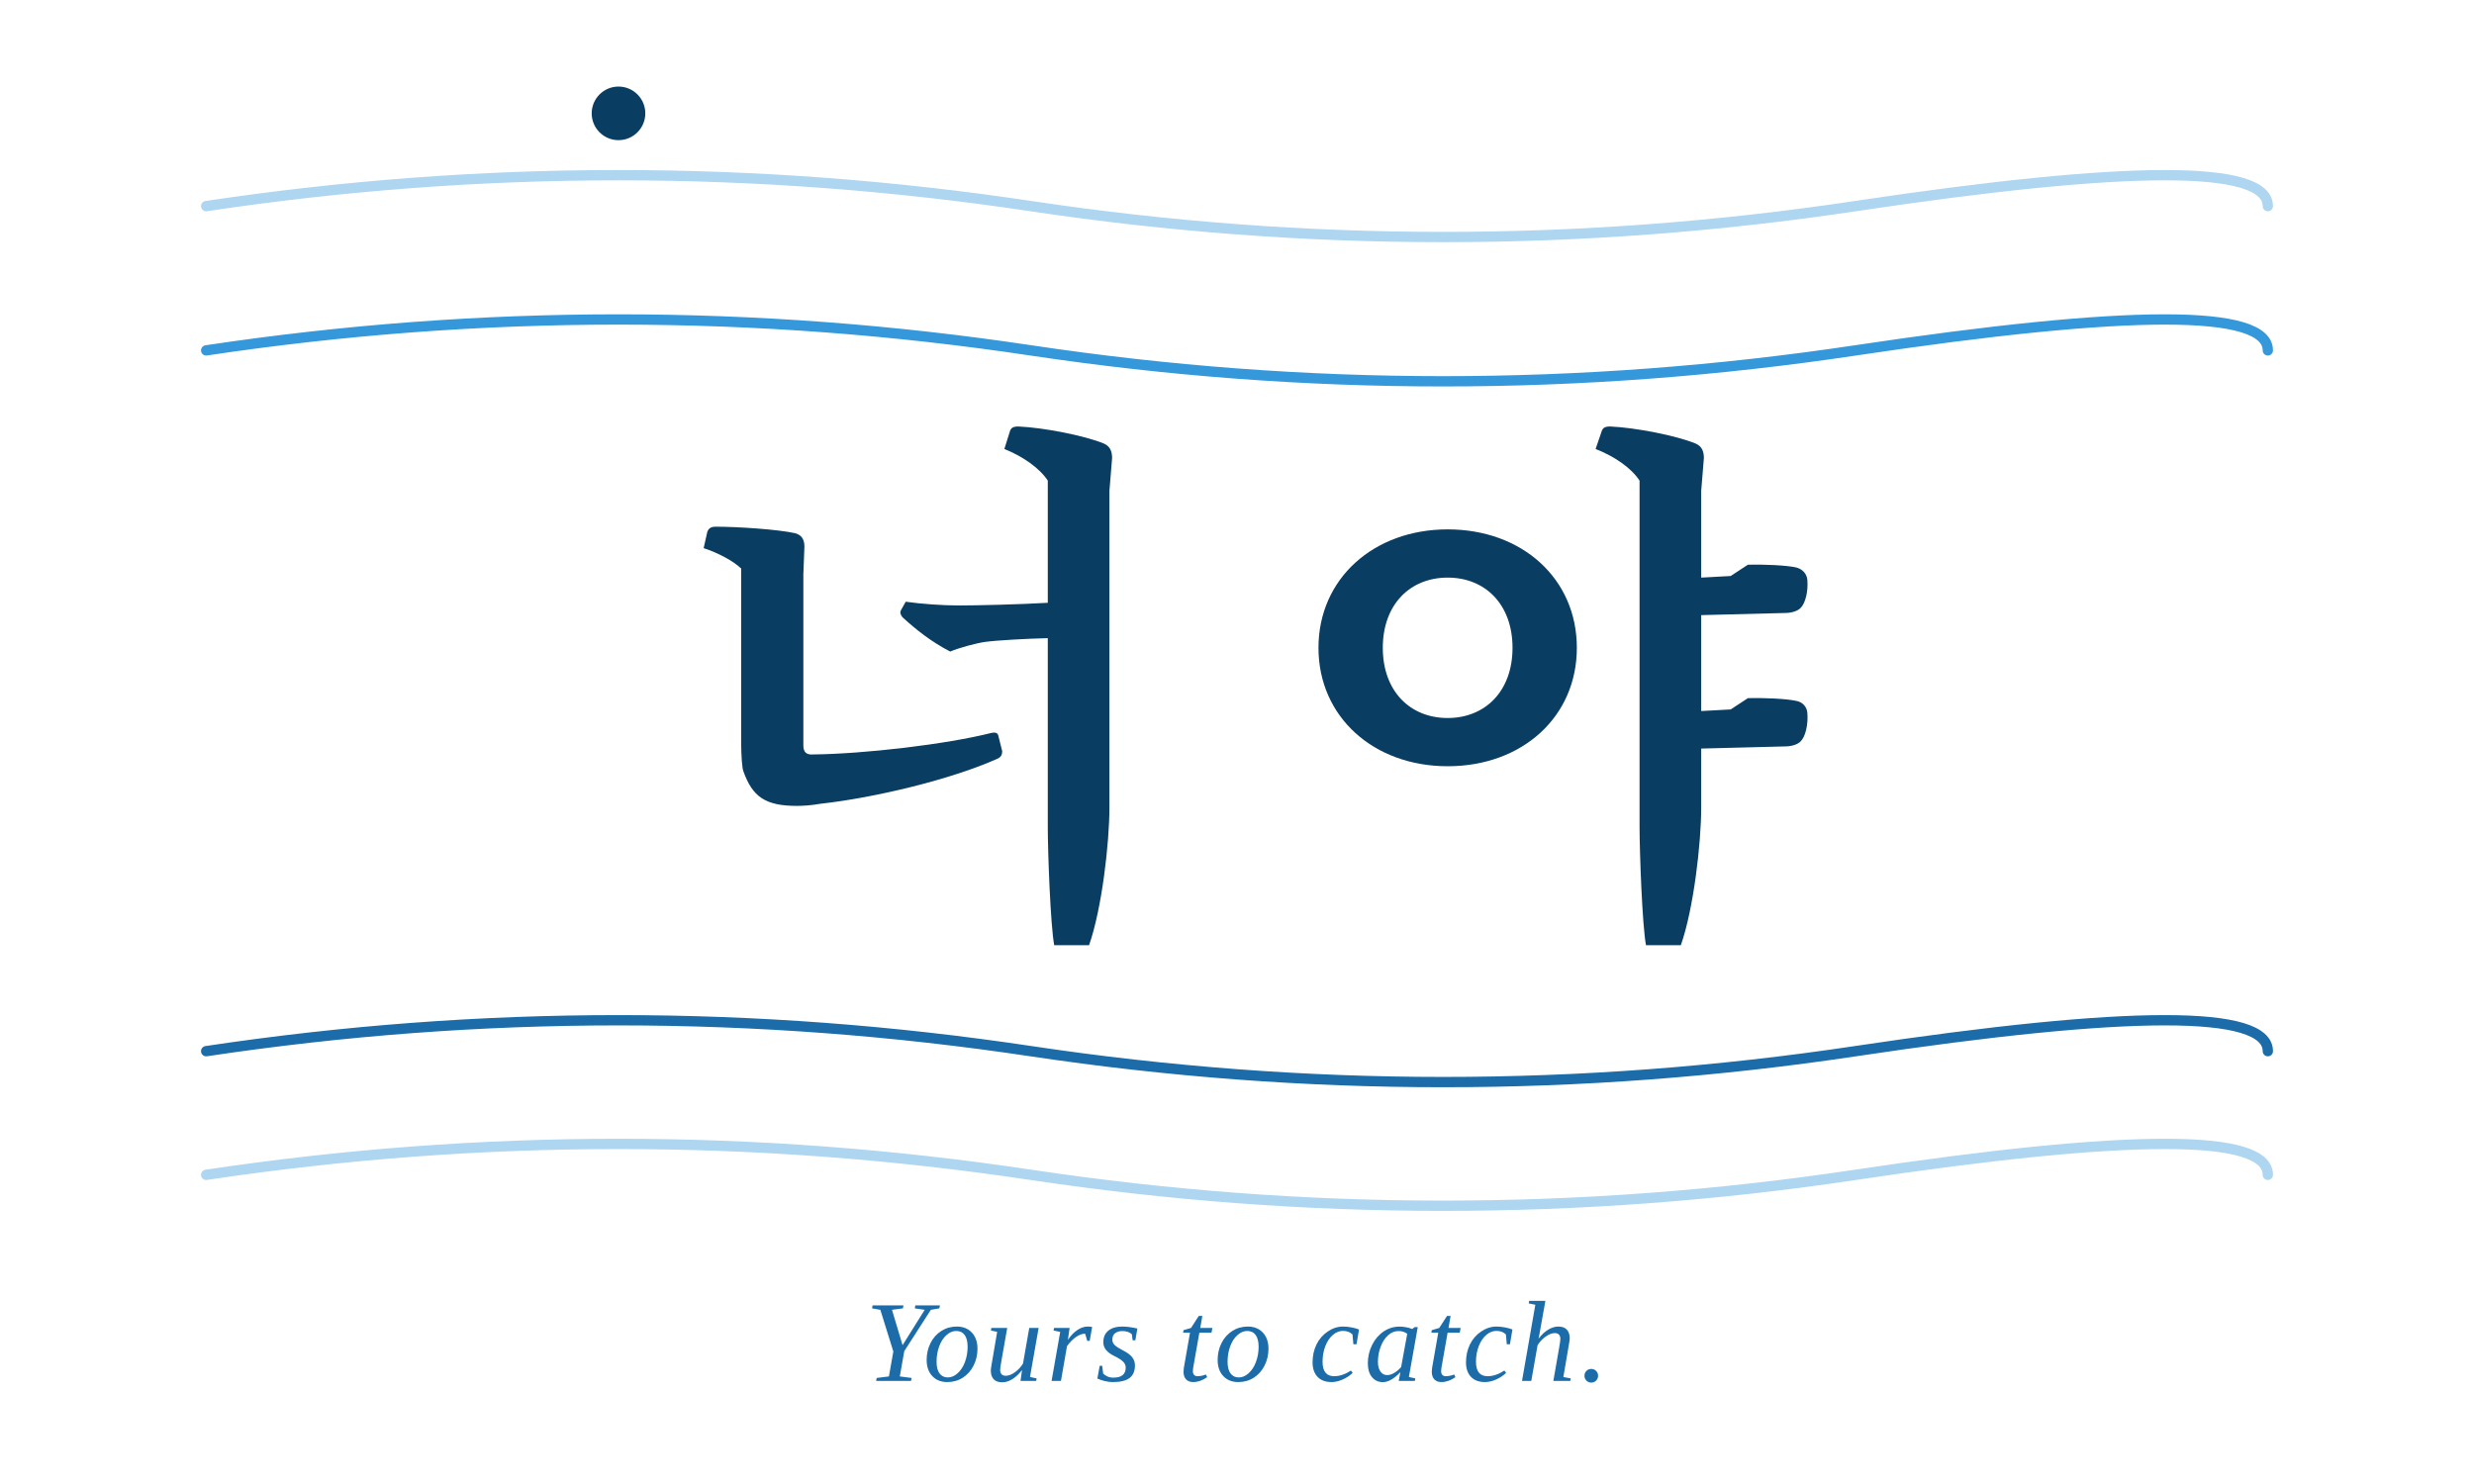
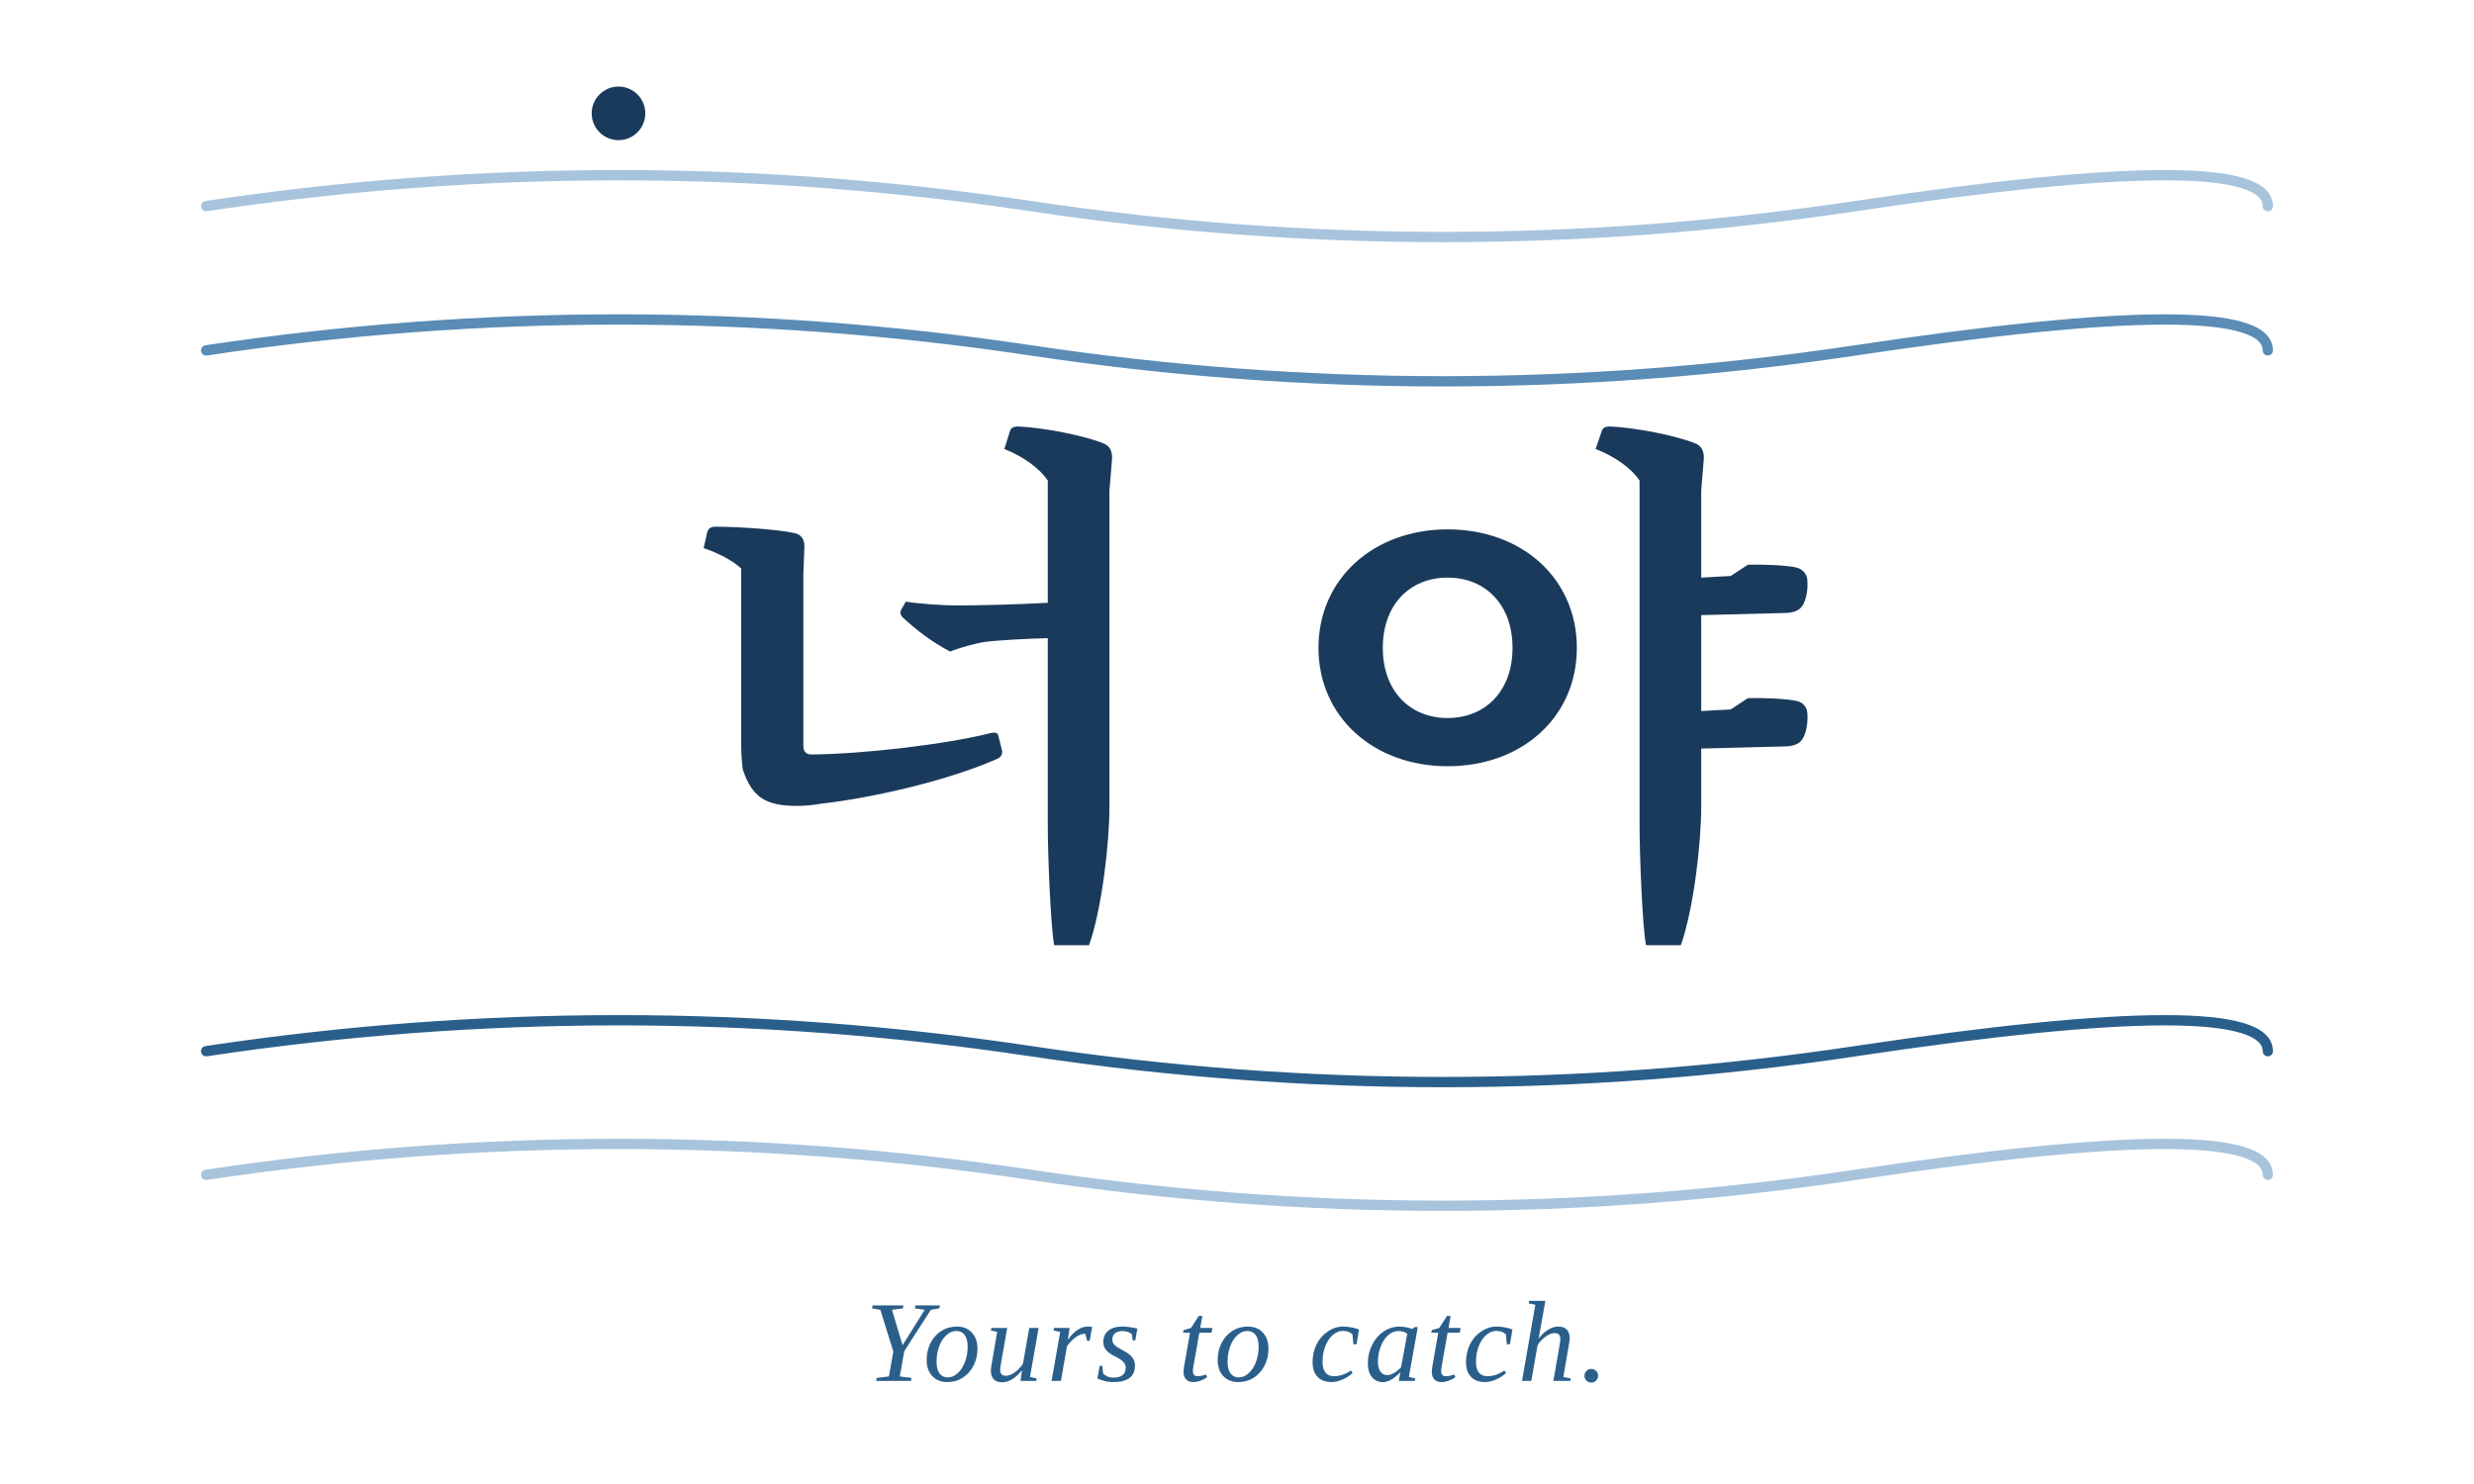
<svg xmlns="http://www.w3.org/2000/svg" viewBox="0 0 1200 720" preserveAspectRatio="xMidYMid meet" role="img" aria-label="너야 — Yours to catch.">
-   <circle cx="300" cy="55" r="13" fill="#0A3D62" />
-   <path d="M 100 100 Q 300 70, 500 100 T 900 100 T 1100 100" fill="none" stroke="#AED6F1" stroke-width="5" stroke-linecap="round" />
-   <path d="M 100 170 Q 300 140, 500 170 T 900 170 T 1100 170" fill="none" stroke="#3498DB" stroke-width="5" stroke-linecap="round" />
-   <g fill="#0A3D62" fill-rule="nonzero">
+   <circle cx="300" cy="55" r="13" fill="#1A3A5C" />
+   <path d="M 100 100 Q 300 70, 500 100 T 900 100 T 1100 100" fill="none" stroke="#A8C4DD" stroke-width="5" stroke-linecap="round" />
+   <path d="M 100 170 Q 300 140, 500 170 T 900 170 T 1100 170" fill="none" stroke="#5A8CB5" stroke-width="5" stroke-linecap="round" />
+   <g fill="#1A3A5C" fill-rule="nonzero">
    <g transform="translate(322.84, 430) scale(0.26, -0.26)">
      <path d="M257 357V582L259 634C259 648 253 656 241 659C209 666 135 671 93 671C84 671 80 667 78 662L71 631C98 622 125 608 141 593V268C141 242 143 220 145 215C162 167 186 150 245 150C257 150 272 151 289 154C389 165 532 199 619 238C626 241 628 246 628 252L621 280C620 286 616 288 607 286C524 265 371 247 275 246C262 245 257 251 257 263ZM790 -110C814 -42 828 81 828 147V738L833 799C833 812 829 821 818 826C782 841 705 856 658 858C648 858 645 855 643 851L632 816C667 802 698 780 713 757V529C662 526 581 524 547 524C517 524 475 527 448 531L439 515C437 511 438 507 442 502C467 479 496 456 531 438C547 445 581 454 596 456C618 459 672 462 713 463V111C713 64 718 -73 725 -110Z" />
    </g>
    <g transform="translate(626.00, 430) scale(0.26, -0.26)">
      <path d="M534 445C534 574 432 666 293 666C155 666 52 574 52 445C52 316 155 224 293 224C432 224 534 316 534 445ZM414 445C414 364 363 314 293 314C223 314 172 364 172 445C172 526 223 576 293 576C363 576 414 526 414 445ZM923 261C933 261 946 264 952 271C960 279 966 301 964 324C963 335 955 344 943 346C925 350 882 352 853 351L821 330L766 327V506L923 510C933 510 946 513 952 520C960 528 966 550 964 572C963 583 955 592 943 595C925 599 882 601 853 600L821 579L766 576V738L771 799C771 812 767 821 756 826C720 841 643 856 596 858C586 858 583 855 581 851L569 816C605 802 636 780 651 757V111C651 64 656 -73 663 -110H728C752 -42 766 81 766 147V257Z" />
    </g>
  </g>
-   <path d="M 100 510 Q 300 480, 500 510 T 900 510 T 1100 510" fill="none" stroke="#1B6CA8" stroke-width="5" stroke-linecap="round" />
-   <path d="M 100 570 Q 300 540, 500 570 T 900 570 T 1100 570" fill="none" stroke="#AED6F1" stroke-width="5" stroke-linecap="round" />
-   <text x="600" y="670" text-anchor="middle" font-family="Georgia, 'Times New Roman', 'Noto Serif', 'DejaVu Serif', serif" font-size="56" font-style="italic" fill="#1B6CA8" letter-spacing="2">Yours to catch.</text>
+   <path d="M 100 510 Q 300 480, 500 510 T 900 510 T 1100 510" fill="none" stroke="#2B5F8B" stroke-width="5" stroke-linecap="round" />
+   <path d="M 100 570 Q 300 540, 500 570 T 900 570 T 1100 570" fill="none" stroke="#A8C4DD" stroke-width="5" stroke-linecap="round" />
+   <text x="600" y="670" text-anchor="middle" font-family="Georgia, 'Times New Roman', 'Noto Serif', 'DejaVu Serif', serif" font-size="56" font-style="italic" fill="#2B5F8B" letter-spacing="2">Yours to catch.</text>
</svg>
